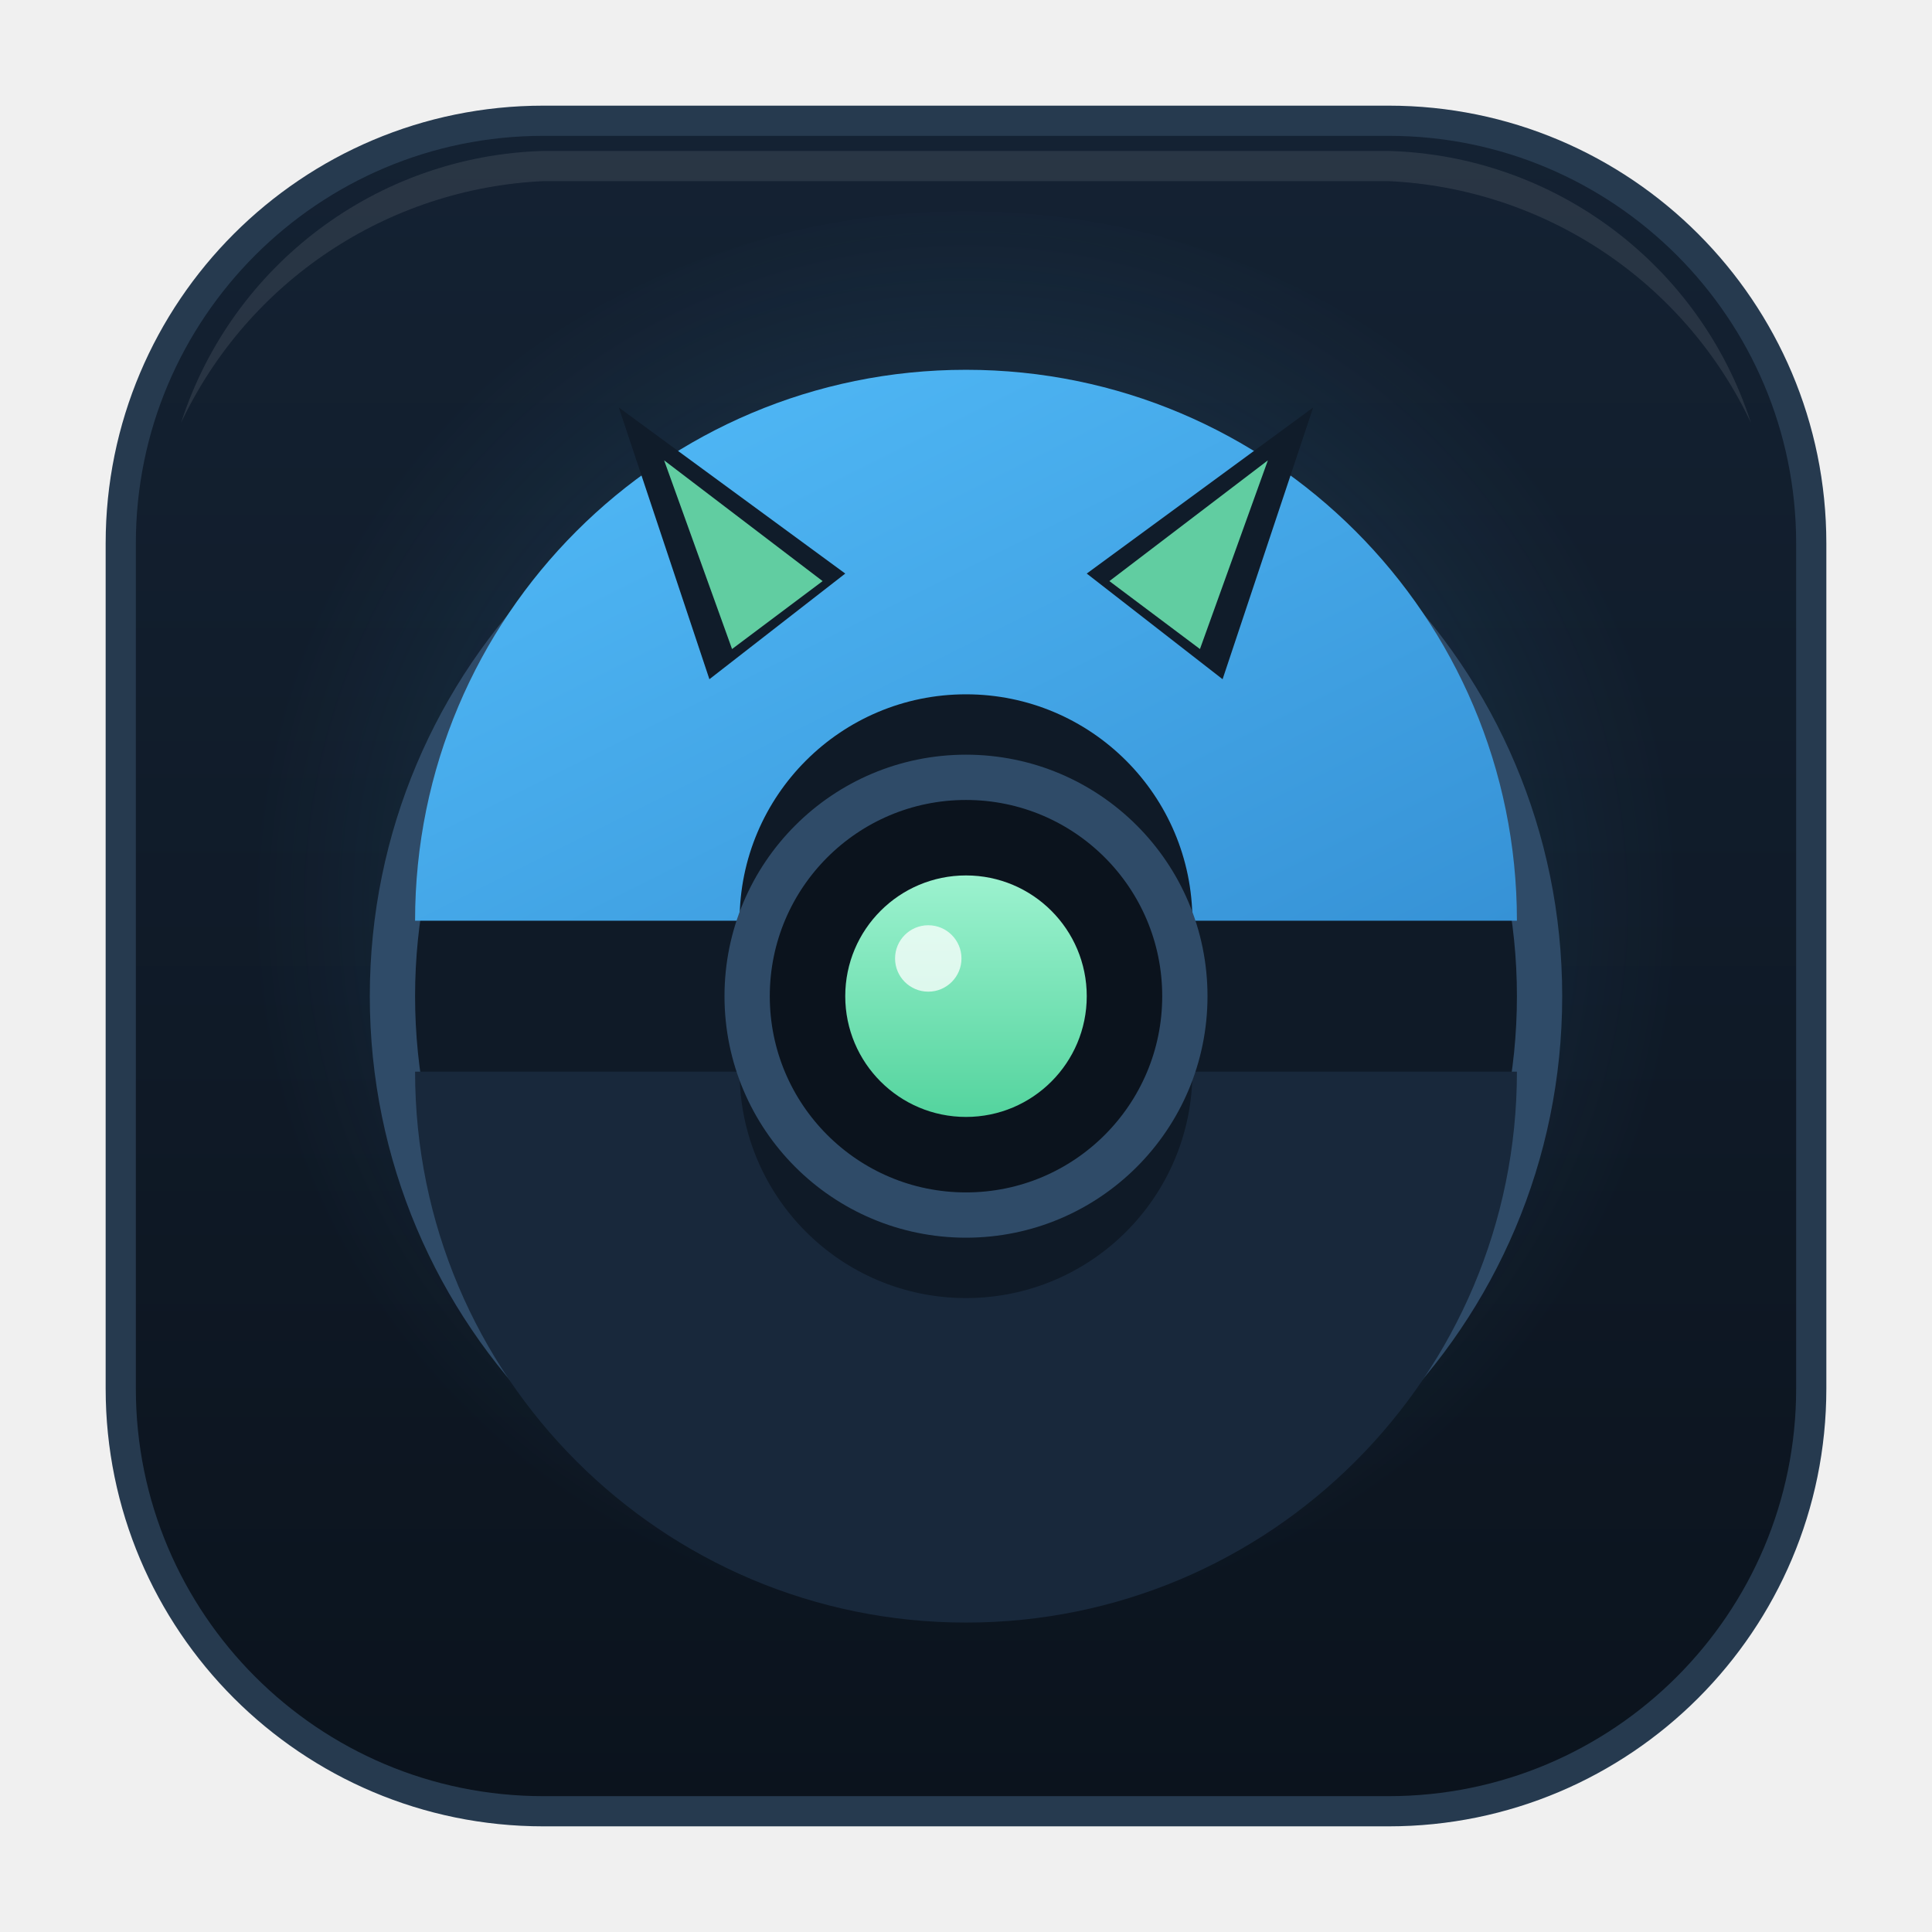
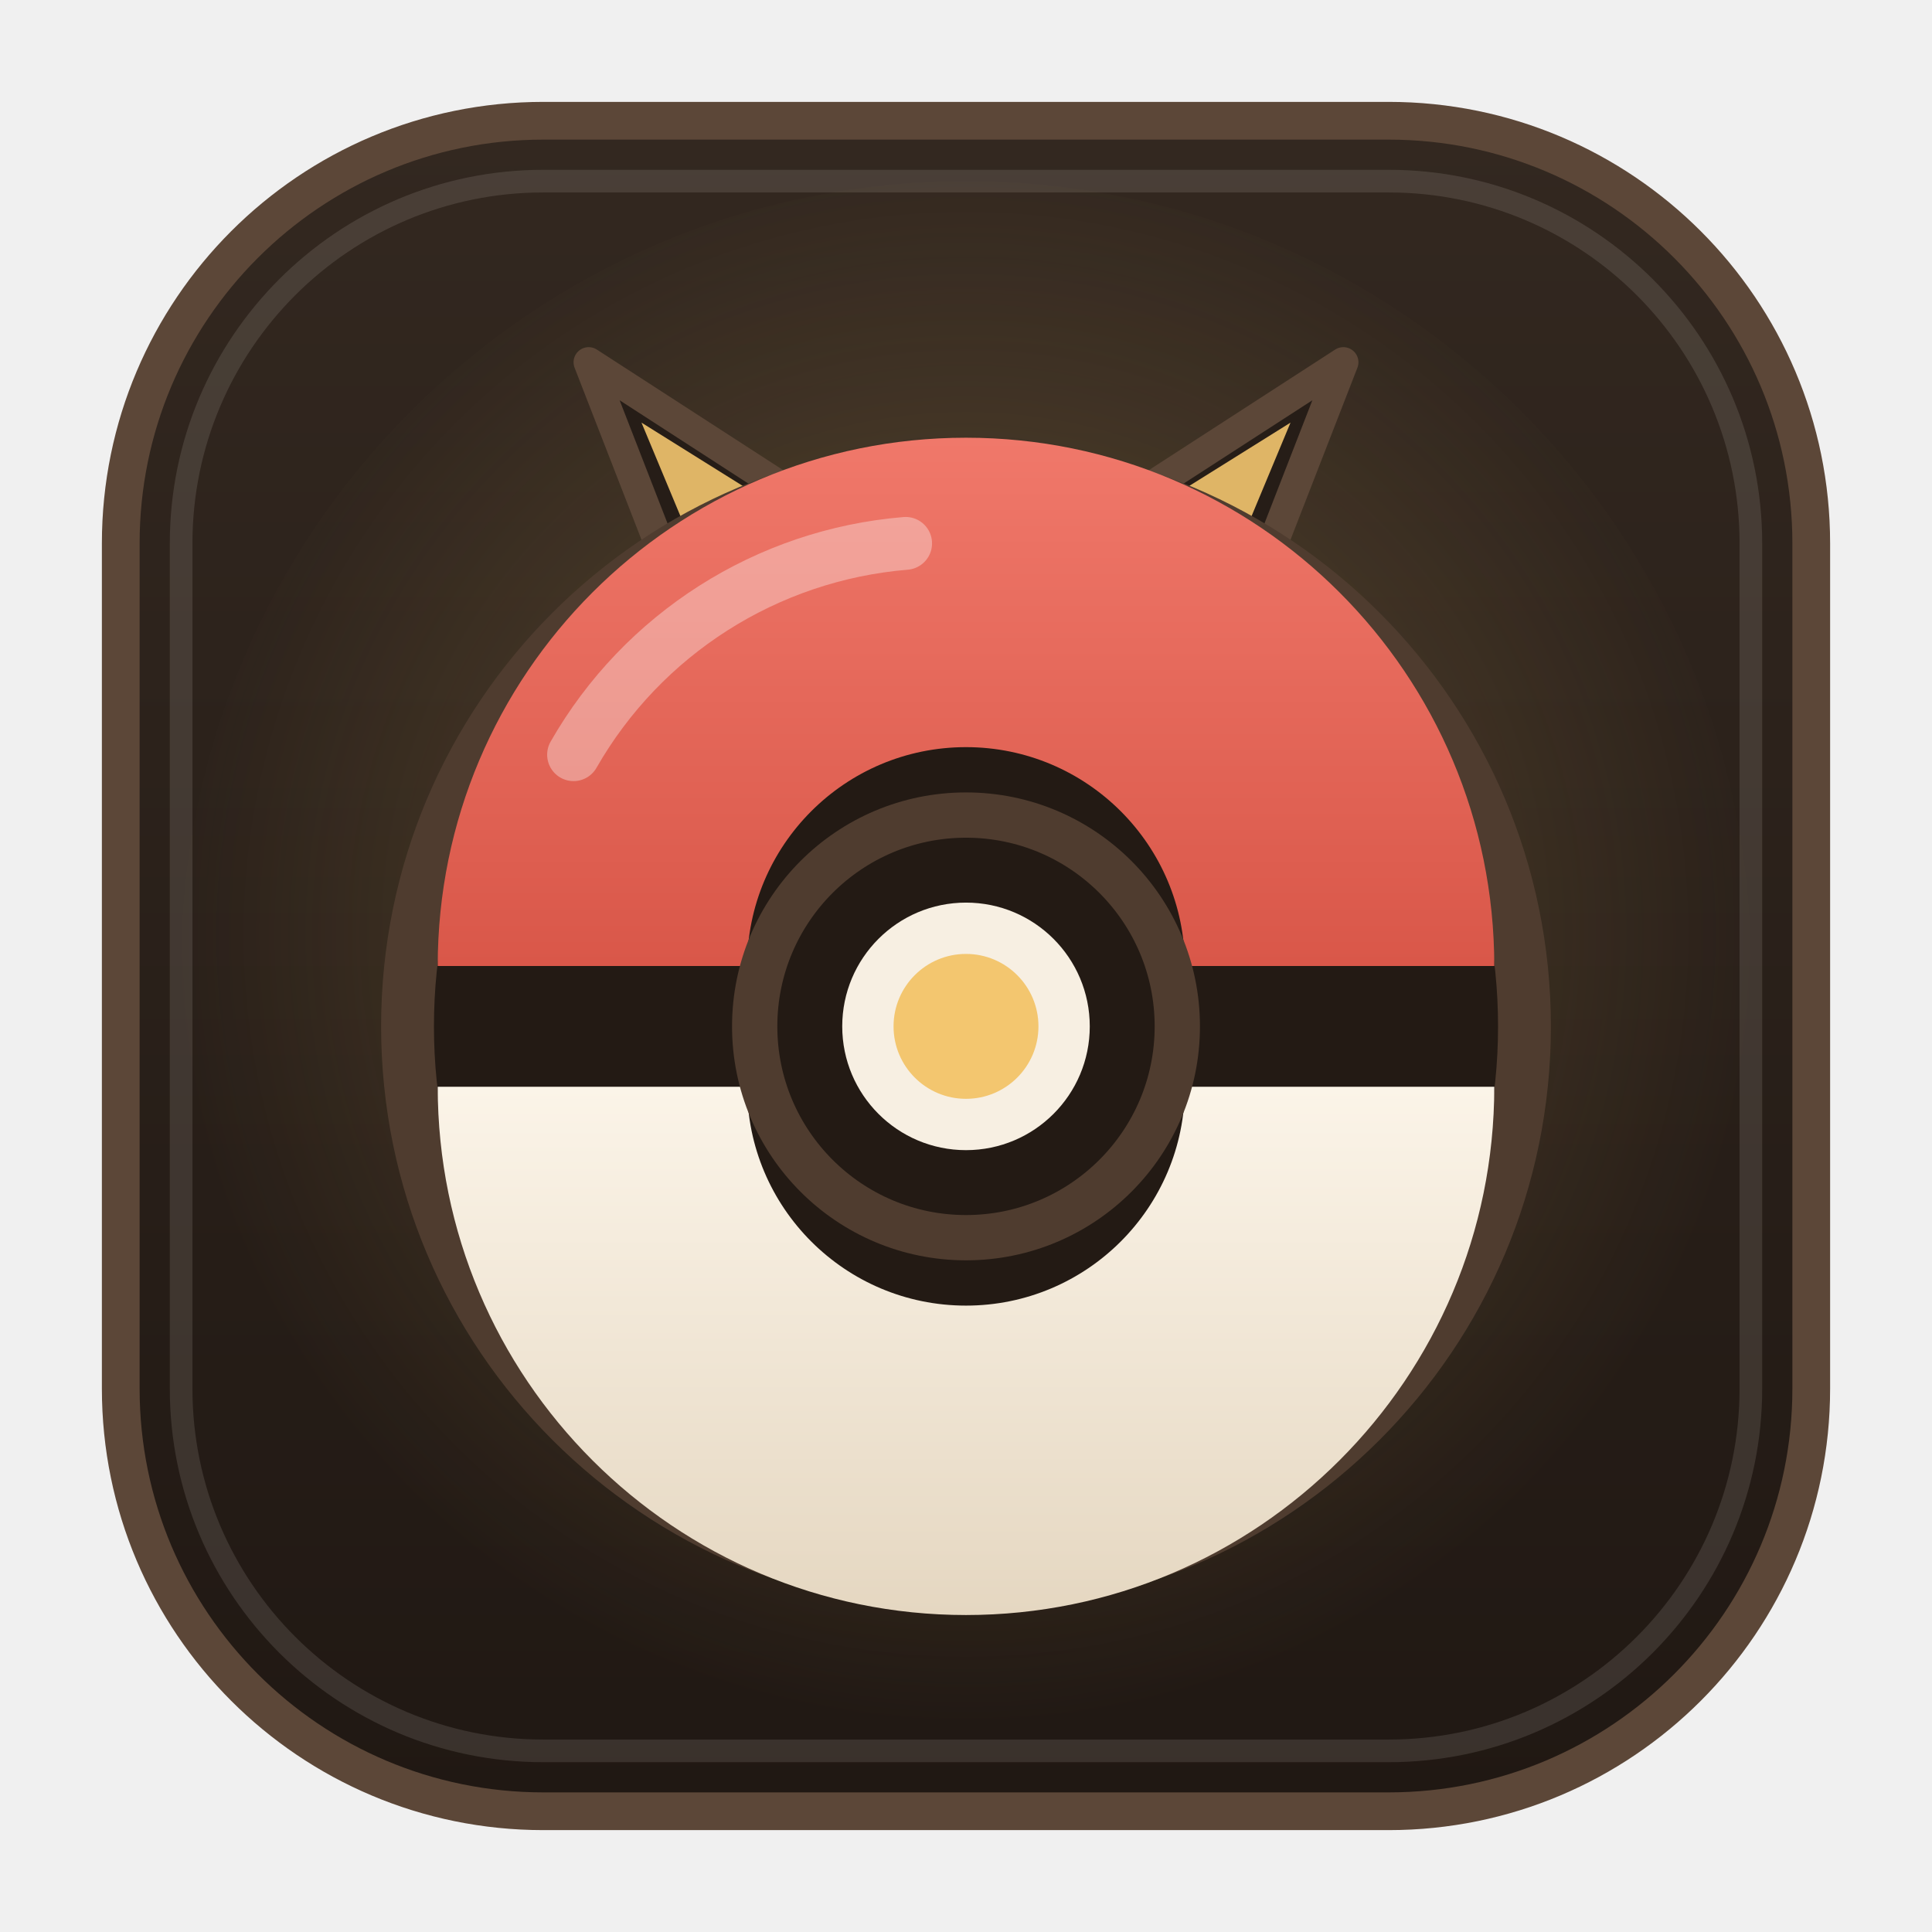
<svg xmlns="http://www.w3.org/2000/svg" viewBox="0 0 128 128" width="128" height="128">
  <defs>
    <linearGradient id="bgGrad" x1="0" y1="0" x2="0" y2="1">
-       <stop offset="0%" stop-color="#142233" />
-       <stop offset="100%" stop-color="#0b131d" />
+       <stop offset="0%" stop-color="#332820" />
+       <stop offset="100%" stop-color="#201813" />
    </linearGradient>
-     <linearGradient id="topHalf" x1="0" y1="0" x2="1" y2="1">
-       <stop offset="0%" stop-color="#53bdfa" />
-       <stop offset="100%" stop-color="#3692d6" />
+     <linearGradient id="topCap" x1="0" y1="0" x2="0" y2="1">
+       <stop offset="0%" stop-color="#f0786a" />
+       <stop offset="100%" stop-color="#d95749" />
    </linearGradient>
-     <linearGradient id="coreGlow" x1="0" y1="0" x2="0" y2="1">
-       <stop offset="0%" stop-color="#9cf2cf" />
-       <stop offset="100%" stop-color="#54d49e" />
+     <linearGradient id="bottomCap" x1="0" y1="0" x2="0" y2="1">
+       <stop offset="0%" stop-color="#fbf4e8" />
+       <stop offset="100%" stop-color="#e5d7c1" />
    </linearGradient>
-     <radialGradient id="halo" cx="50%" cy="46%" r="48%">
-       <stop offset="0%" stop-color="#53bdfa" stop-opacity="0.24" />
-       <stop offset="100%" stop-color="#53bdfa" stop-opacity="0" />
+     <radialGradient id="lanternHalo" cx="50%" cy="48%" r="50%">
+       <stop offset="0%" stop-color="#f3c66f" stop-opacity="0.26" />
+       <stop offset="100%" stop-color="#f3c66f" stop-opacity="0" />
    </radialGradient>
  </defs>
-   <rect x="8" y="8" width="112" height="112" rx="28" fill="url(#bgGrad)" stroke="#263a4f" stroke-width="2" />
-   <path d="M36 10 H92 A26 26 0 0 1 116 28 A28 28 0 0 0 92 12 H36 A28 28 0 0 0 12 28 A26 26 0 0 1 36 10 Z" fill="#ffffff" fill-opacity="0.09" />
-   <circle cx="64" cy="64" r="50" fill="url(#halo)" />
-   <circle cx="64" cy="66" r="38" fill="#0f1a27" stroke="#2f4b68" stroke-width="3" />
-   <path d="M27.5 61 A36.5 36.5 0 0 1 100.5 61 L79 61 A15 15 0 0 0 49 61 Z" fill="url(#topHalf)" />
-   <path d="M27.5 71 A36.5 36.5 0 0 0 100.5 71 L79 71 A15 15 0 0 1 49 71 Z" fill="#18283b" />
-   <path d="M47 45 L41 27 L56 38 Z" fill="#101c2a" />
-   <path d="M81 45 L87 27 L72 38 Z" fill="#101c2a" />
-   <path d="M48.5 43 L44 30.5 L54.5 38.5 Z" fill="#6ce5b1" fill-opacity="0.88" />
-   <path d="M79.5 43 L84 30.5 L73.5 38.5 Z" fill="#6ce5b1" fill-opacity="0.88" />
-   <circle cx="64" cy="66" r="14.5" fill="#0b131d" stroke="#2f4b68" stroke-width="3" />
-   <circle cx="64" cy="66" r="8" fill="url(#coreGlow)" />
-   <circle cx="61.5" cy="63.5" r="2.2" fill="#ffffff" fill-opacity="0.75" />
+   <rect x="8" y="8" width="112" height="112" rx="28" fill="url(#bgGrad)" stroke="#5c4738" stroke-width="2.5" />
+   <rect x="12" y="12" width="104" height="104" rx="24" fill="none" stroke="#f7efe2" stroke-opacity="0.12" stroke-width="1.5" />
+   <circle cx="64" cy="64" r="52" fill="url(#lanternHalo)" />
+   <path d="M46 42 L39 24 L56 35 Z" fill="#261d17" stroke="#5c4738" stroke-width="2" stroke-linejoin="round" />
+   <path d="M82 42 L89 24 L72 35 Z" fill="#261d17" stroke="#5c4738" stroke-width="2" stroke-linejoin="round" />
+   <path d="M47.5 40 L42.5 28 L54.5 35.5 Z" fill="#f3c66f" fill-opacity="0.9" />
+   <path d="M80.5 40 L85.5 28 L73.5 35.5 Z" fill="#f3c66f" fill-opacity="0.9" />
+   <circle cx="64" cy="68" r="37" fill="#231a14" stroke="#4f3c2f" stroke-width="3.5" />
+   <path d="M29 64 A35 35 0 0 1 99 64 L78.5 64 A14.5 14.5 0 0 0 49.5 64 Z" fill="url(#topCap)" />
+   <path d="M29 72 A35 35 0 0 0 99 72 L78.5 72 A14.5 14.5 0 0 1 49.5 72 Z" fill="url(#bottomCap)" />
+   <path d="M38 50 A28 28 0 0 1 60 36" fill="none" stroke="#ffffff" stroke-opacity="0.34" stroke-width="3.5" stroke-linecap="round" />
+   <circle cx="64" cy="68" r="14" fill="#231a14" stroke="#4f3c2f" stroke-width="3" />
+   <circle cx="64" cy="68" r="8.2" fill="#f7efe2" />
+   <circle cx="64" cy="68" r="4.8" fill="#f3c66f" />
</svg>
